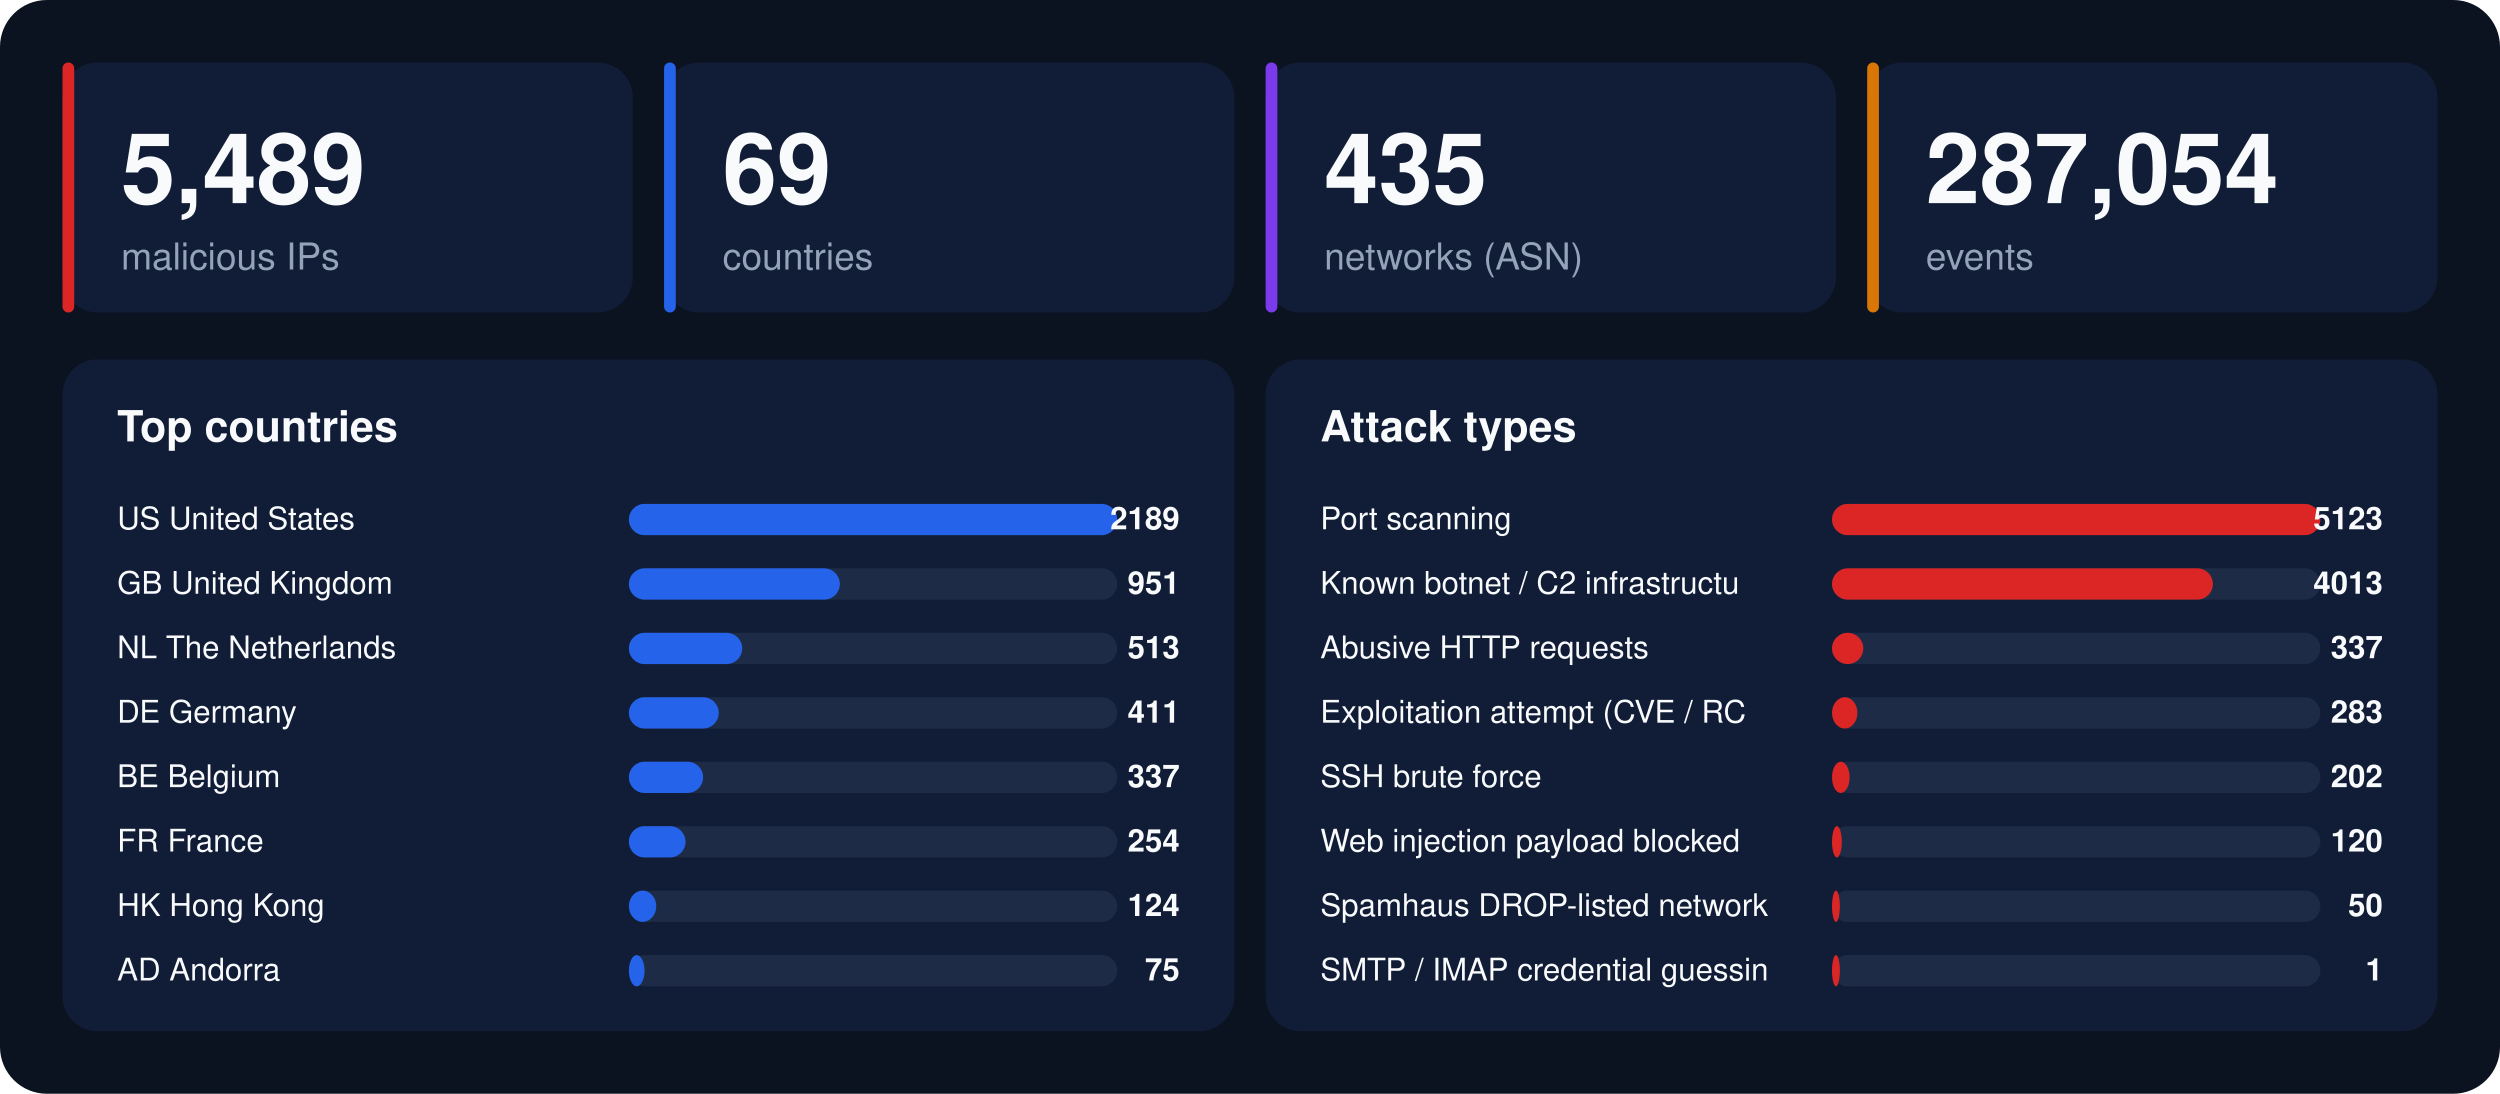
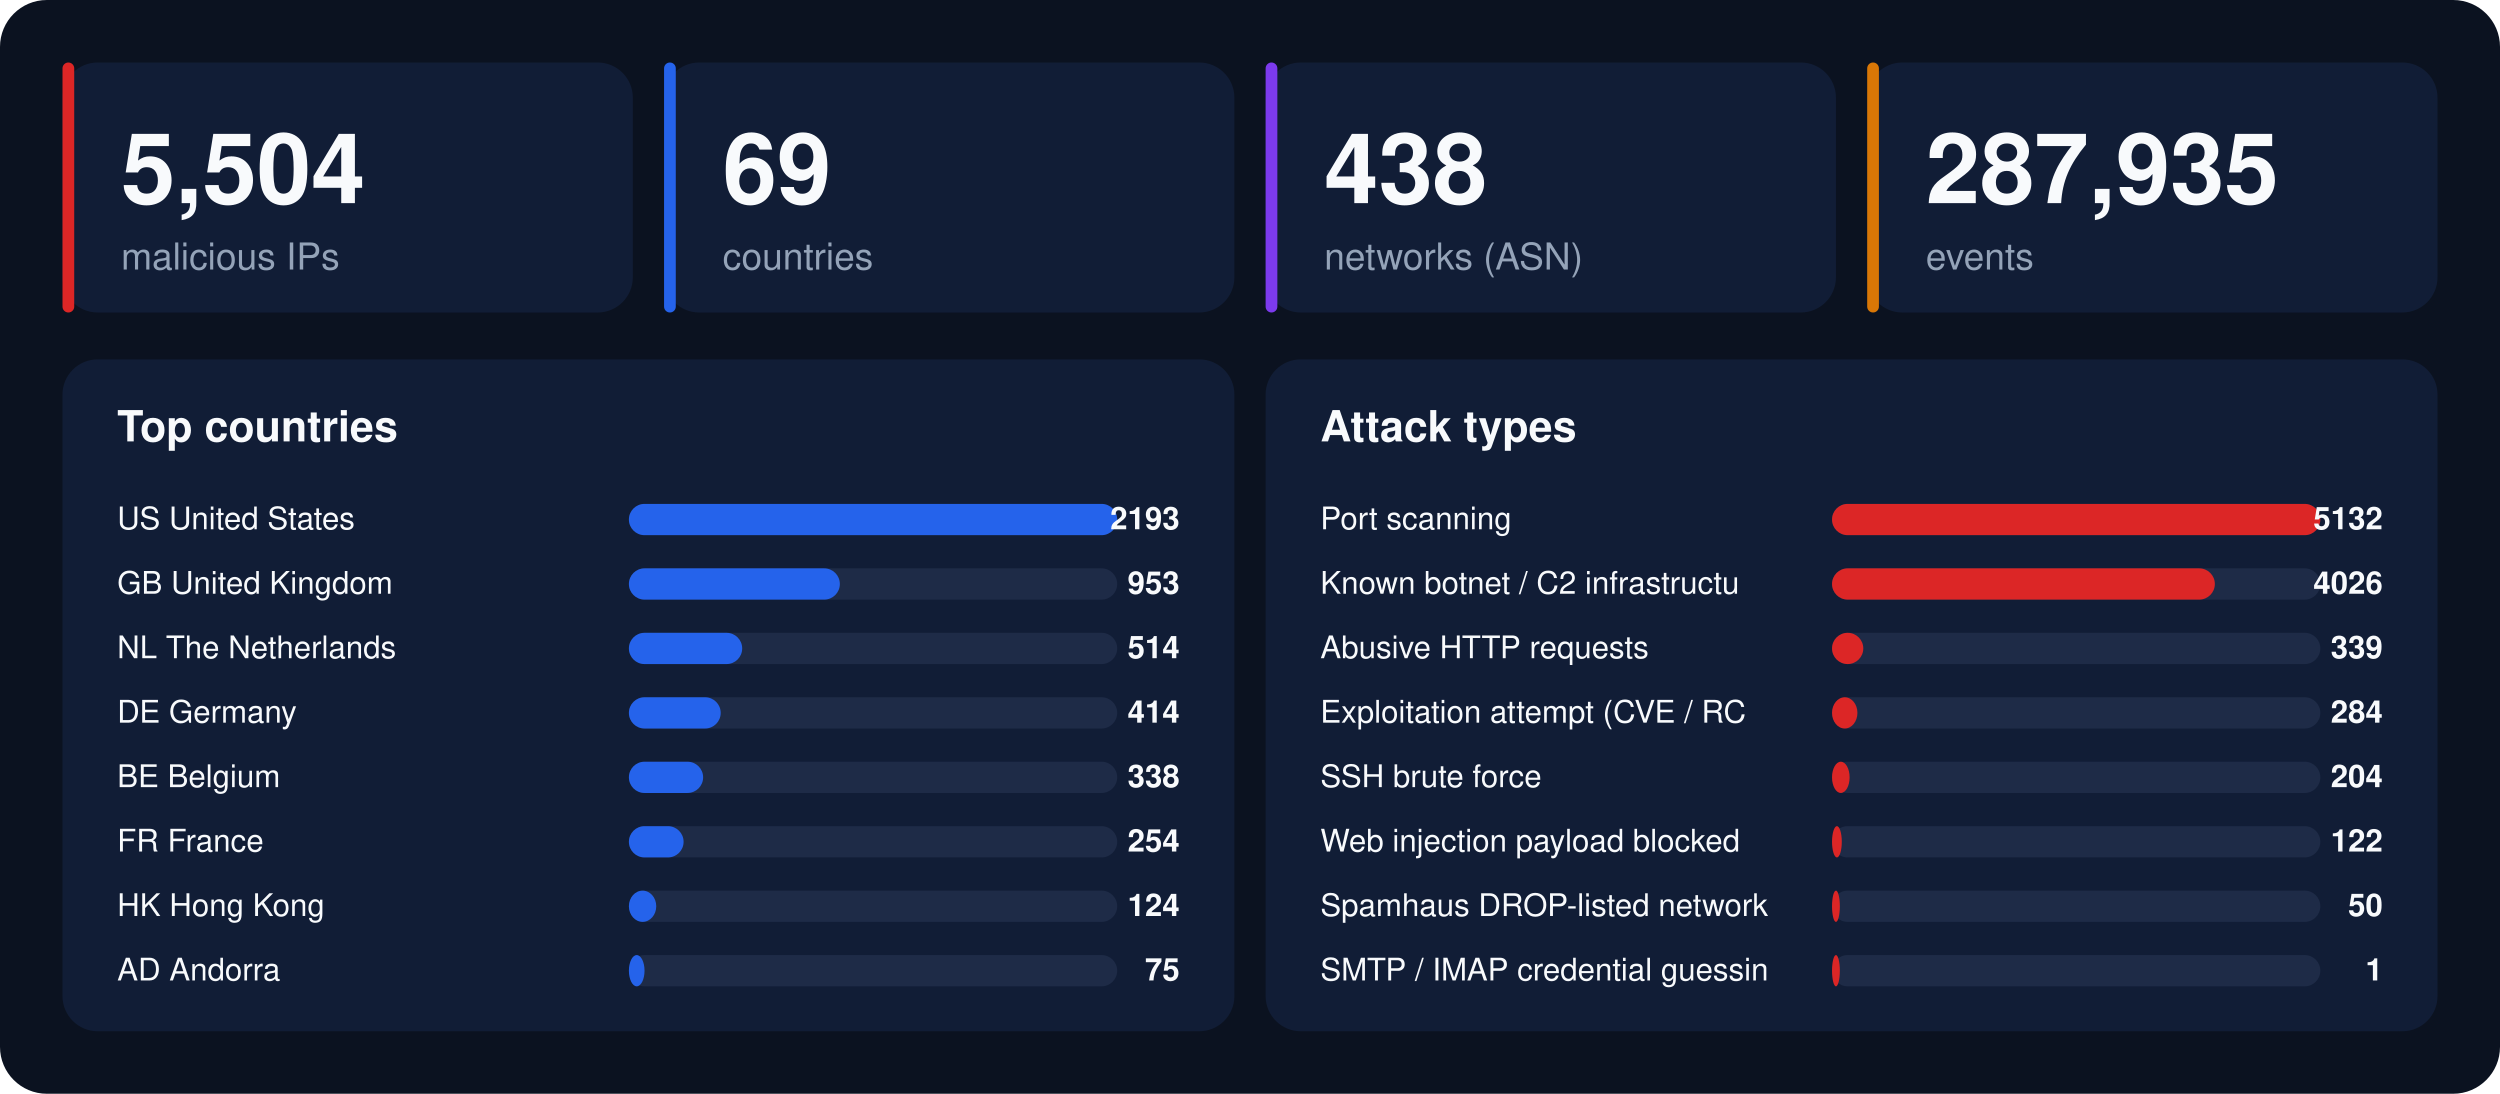
<svg xmlns="http://www.w3.org/2000/svg" width="1280" height="560" viewBox="0 0 1280 560" font-family="-apple-system,BlinkMacSystemFont,'Segoe UI',Helvetica,Arial,sans-serif">
  <rect width="1280" height="560" rx="24" fill="#0b1220" />
  <rect x="32" y="32" width="292" height="128" rx="18" fill="#111d36" />
  <rect x="32" y="32" width="6" height="128" rx="3" fill="#dc2626" />
-   <text x="62" y="104" font-size="50" font-weight="800" fill="#f8fafc">5,489</text>
+   <text x="62" y="104" font-size="50" font-weight="800" fill="#f8fafc">5,504</text>
  <text x="62" y="138" font-size="19" fill="#94a3b8">malicious IPs</text>
  <rect x="340" y="32" width="292" height="128" rx="18" fill="#111d36" />
  <rect x="340" y="32" width="6" height="128" rx="3" fill="#2563eb" />
  <text x="370" y="104" font-size="50" font-weight="800" fill="#f8fafc">69</text>
  <text x="370" y="138" font-size="19" fill="#94a3b8">countries</text>
  <rect x="648" y="32" width="292" height="128" rx="18" fill="#111d36" />
  <rect x="648" y="32" width="6" height="128" rx="3" fill="#7c3aed" />
-   <text x="678" y="104" font-size="50" font-weight="800" fill="#f8fafc">435</text>
+   <text x="678" y="104" font-size="50" font-weight="800" fill="#f8fafc">438</text>
  <text x="678" y="138" font-size="19" fill="#94a3b8">networks (ASN)</text>
  <rect x="956" y="32" width="292" height="128" rx="18" fill="#111d36" />
  <rect x="956" y="32" width="6" height="128" rx="3" fill="#d97706" />
-   <text x="986" y="104" font-size="50" font-weight="800" fill="#f8fafc">287,054</text>
+   <text x="986" y="104" font-size="50" font-weight="800" fill="#f8fafc">287,935</text>
  <text x="986" y="138" font-size="19" fill="#94a3b8">events</text>
  <rect x="32" y="184" width="600" height="344" rx="18" fill="#111d36" />
  <text x="60" y="226" font-size="22" font-weight="700" fill="#f8fafc">Top countries</text>
  <text x="60" y="271" font-size="16" fill="#f8fafc">US  United States</text>
  <rect x="322" y="258" width="250" height="16" rx="8" fill="#1e2b47" />
  <rect x="322" y="258" width="250" height="16" rx="8" fill="#2563eb" />
-   <text x="604" y="271" font-size="16" font-weight="700" text-anchor="end" fill="#f8fafc">2189</text>
+   <text x="604" y="271" font-size="16" font-weight="700" text-anchor="end" fill="#f8fafc">2193</text>
  <text x="60" y="304" font-size="16" fill="#f8fafc">GB  United Kingdom</text>
  <rect x="322" y="291" width="250" height="16" rx="8" fill="#1e2b47" />
  <rect x="322" y="291" width="108" height="16" rx="8" fill="#2563eb" />
-   <text x="604" y="304" font-size="16" font-weight="700" text-anchor="end" fill="#f8fafc">951</text>
+   <text x="604" y="304" font-size="16" font-weight="700" text-anchor="end" fill="#f8fafc">953</text>
  <text x="60" y="337" font-size="16" fill="#f8fafc">NL  The Netherlands</text>
  <rect x="322" y="324" width="250" height="16" rx="8" fill="#1e2b47" />
  <rect x="322" y="324" width="58" height="16" rx="8" fill="#2563eb" />
-   <text x="604" y="337" font-size="16" font-weight="700" text-anchor="end" fill="#f8fafc">513</text>
+   <text x="604" y="337" font-size="16" font-weight="700" text-anchor="end" fill="#f8fafc">514</text>
  <text x="60" y="370" font-size="16" fill="#f8fafc">DE  Germany</text>
  <rect x="322" y="357" width="250" height="16" rx="8" fill="#1e2b47" />
-   <rect x="322" y="357" width="46" height="16" rx="8" fill="#2563eb" />
-   <text x="604" y="370" font-size="16" font-weight="700" text-anchor="end" fill="#f8fafc">411</text>
+   <rect x="322" y="357" width="47" height="16" rx="8" fill="#2563eb" />
+   <text x="604" y="370" font-size="16" font-weight="700" text-anchor="end" fill="#f8fafc">414</text>
  <text x="60" y="403" font-size="16" fill="#f8fafc">BE  Belgium</text>
  <rect x="322" y="390" width="250" height="16" rx="8" fill="#1e2b47" />
  <rect x="322" y="390" width="38" height="16" rx="8" fill="#2563eb" />
-   <text x="604" y="403" font-size="16" font-weight="700" text-anchor="end" fill="#f8fafc">337</text>
+   <text x="604" y="403" font-size="16" font-weight="700" text-anchor="end" fill="#f8fafc">338</text>
  <text x="60" y="436" font-size="16" fill="#f8fafc">FR  France</text>
  <rect x="322" y="423" width="250" height="16" rx="8" fill="#1e2b47" />
-   <rect x="322" y="423" width="29" height="16" rx="8" fill="#2563eb" />
+   <rect x="322" y="423" width="28" height="16" rx="8" fill="#2563eb" />
  <text x="604" y="436" font-size="16" font-weight="700" text-anchor="end" fill="#f8fafc">254</text>
  <text x="60" y="469" font-size="16" fill="#f8fafc">HK  Hong Kong</text>
  <rect x="322" y="456" width="250" height="16" rx="8" fill="#1e2b47" />
  <rect x="322" y="456" width="14" height="16" rx="8" fill="#2563eb" />
  <text x="604" y="469" font-size="16" font-weight="700" text-anchor="end" fill="#f8fafc">124</text>
  <text x="60" y="502" font-size="16" fill="#f8fafc">AD  Andorra</text>
  <rect x="322" y="489" width="250" height="16" rx="8" fill="#1e2b47" />
  <rect x="322" y="489" width="8" height="16" rx="8" fill="#2563eb" />
  <text x="604" y="502" font-size="16" font-weight="700" text-anchor="end" fill="#f8fafc">75</text>
  <rect x="648" y="184" width="600" height="344" rx="18" fill="#111d36" />
  <text x="676" y="226" font-size="22" font-weight="700" fill="#f8fafc">Attack types</text>
  <text x="676" y="271" font-size="16" fill="#f8fafc">Port scanning</text>
  <rect x="938" y="258" width="250" height="16" rx="8" fill="#1e2b47" />
  <rect x="938" y="258" width="250" height="16" rx="8" fill="#dc2626" />
-   <text x="1220" y="271" font-size="16" font-weight="700" text-anchor="end" fill="#f8fafc">5123</text>
+   <text x="1220" y="271" font-size="16" font-weight="700" text-anchor="end" fill="#f8fafc">5132</text>
  <text x="676" y="304" font-size="16" fill="#f8fafc">Known botnet / C2 infrastructu</text>
  <rect x="938" y="291" width="250" height="16" rx="8" fill="#1e2b47" />
-   <rect x="938" y="291" width="195" height="16" rx="8" fill="#dc2626" />
-   <text x="1220" y="304" font-size="16" font-weight="700" text-anchor="end" fill="#f8fafc">4013</text>
+   <rect x="938" y="291" width="196" height="16" rx="8" fill="#dc2626" />
+   <text x="1220" y="304" font-size="16" font-weight="700" text-anchor="end" fill="#f8fafc">4026</text>
  <text x="676" y="337" font-size="16" fill="#f8fafc">Abusive HTTP requests</text>
  <rect x="938" y="324" width="250" height="16" rx="8" fill="#1e2b47" />
  <rect x="938" y="324" width="16" height="16" rx="8" fill="#dc2626" />
-   <text x="1220" y="337" font-size="16" font-weight="700" text-anchor="end" fill="#f8fafc">337</text>
+   <text x="1220" y="337" font-size="16" font-weight="700" text-anchor="end" fill="#f8fafc">339</text>
  <text x="676" y="370" font-size="16" fill="#f8fafc">Exploitation attempt (CVE / RC</text>
  <rect x="938" y="357" width="250" height="16" rx="8" fill="#1e2b47" />
  <rect x="938" y="357" width="13" height="16" rx="8" fill="#dc2626" />
-   <text x="1220" y="370" font-size="16" font-weight="700" text-anchor="end" fill="#f8fafc">283</text>
+   <text x="1220" y="370" font-size="16" font-weight="700" text-anchor="end" fill="#f8fafc">284</text>
  <text x="676" y="403" font-size="16" fill="#f8fafc">SSH brute force</text>
  <rect x="938" y="390" width="250" height="16" rx="8" fill="#1e2b47" />
  <rect x="938" y="390" width="9" height="16" rx="8" fill="#dc2626" />
-   <text x="1220" y="403" font-size="16" font-weight="700" text-anchor="end" fill="#f8fafc">202</text>
+   <text x="1220" y="403" font-size="16" font-weight="700" text-anchor="end" fill="#f8fafc">204</text>
  <text x="676" y="436" font-size="16" fill="#f8fafc">Web injection payload blocked </text>
  <rect x="938" y="423" width="250" height="16" rx="8" fill="#1e2b47" />
  <rect x="938" y="423" width="5" height="16" rx="8" fill="#dc2626" />
-   <text x="1220" y="436" font-size="16" font-weight="700" text-anchor="end" fill="#f8fafc">120</text>
+   <text x="1220" y="436" font-size="16" font-weight="700" text-anchor="end" fill="#f8fafc">122</text>
  <text x="676" y="469" font-size="16" fill="#f8fafc">Spamhaus DROP-listed network</text>
  <rect x="938" y="456" width="250" height="16" rx="8" fill="#1e2b47" />
  <rect x="938" y="456" width="4" height="16" rx="8" fill="#dc2626" />
  <text x="1220" y="469" font-size="16" font-weight="700" text-anchor="end" fill="#f8fafc">50</text>
  <text x="676" y="502" font-size="16" fill="#f8fafc">SMTP / IMAP credential guessin</text>
  <rect x="938" y="489" width="250" height="16" rx="8" fill="#1e2b47" />
  <rect x="938" y="489" width="4" height="16" rx="8" fill="#dc2626" />
  <text x="1220" y="502" font-size="16" font-weight="700" text-anchor="end" fill="#f8fafc">1</text>
</svg>
